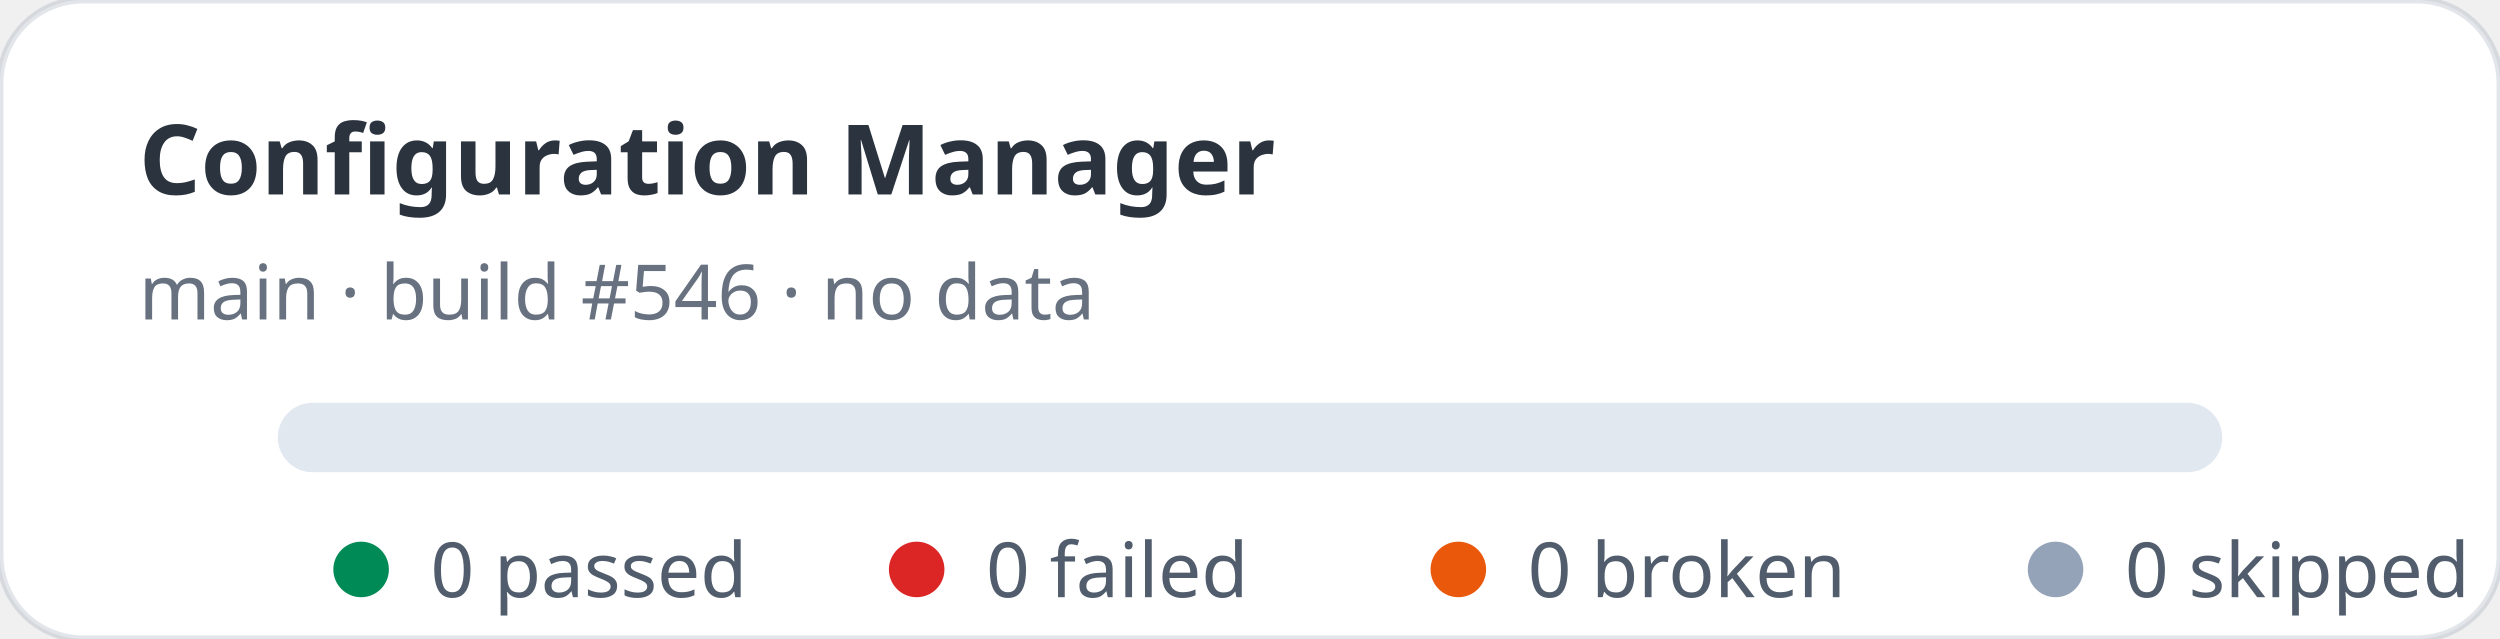
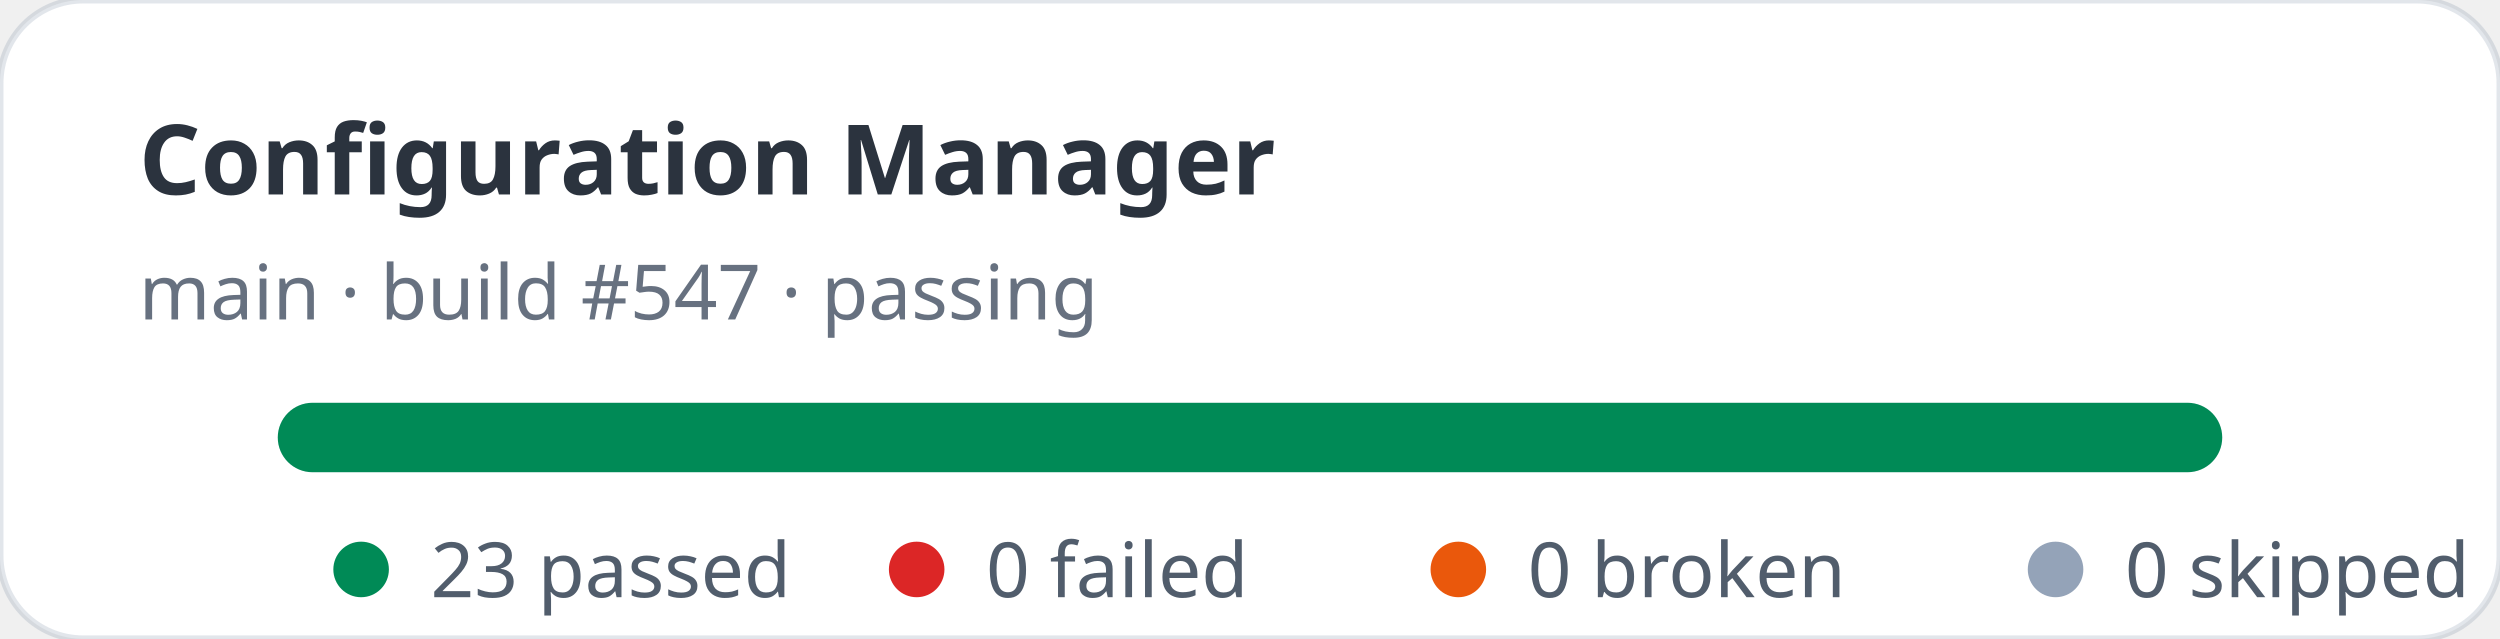
- <svg xmlns="http://www.w3.org/2000/svg" width="360" height="92" viewBox="0 0 360 92" role="img" aria-label="Configuration Manager stats: 0 passed, 0 failed">
+ <svg xmlns="http://www.w3.org/2000/svg" width="360" height="92" viewBox="0 0 360 92" role="img" aria-label="Configuration Manager stats: 23 passed, 0 failed">
  <rect width="360" height="92" rx="12" fill="#ffffff" stroke="rgba(11,48,86,0.12)" />
  <text x="20" y="28" fill="rgba(1,10,24,0.83)" font-family="ui-sans-serif,system-ui,sans-serif" font-size="14" font-weight="700">Configuration Manager</text>
-   <text x="20" y="46" fill="rgba(2,19,44,0.6)" font-family="ui-sans-serif,system-ui,sans-serif" font-size="11">main · build #546 · no data</text>
+   <text x="20" y="46" fill="rgba(2,19,44,0.6)" font-family="ui-sans-serif,system-ui,sans-serif" font-size="11">main · build #547 · passing</text>
  <rect x="40" y="58" width="280" height="10" rx="5" fill="#e2e8f0" />
+   <rect x="40" y="58" width="280" height="10" rx="5" fill="#008a56" />
  <g font-family="ui-sans-serif,system-ui,sans-serif" font-size="11" fill="rgba(1,18,40,0.68)">
    <circle cx="52" cy="82" r="4" fill="#008a56" />
-     <text x="62" y="86">0 passed</text>
+     <text x="62" y="86">23 passed</text>
    <circle cx="132" cy="82" r="4" fill="#dc2626" />
    <text x="142" y="86">0 failed</text>
    <circle cx="210" cy="82" r="4" fill="#ea580c" />
    <text x="220" y="86">0 broken</text>
    <circle cx="296" cy="82" r="4" fill="#94a3b8" />
    <text x="306" y="86">0 skipped</text>
  </g>
</svg>
